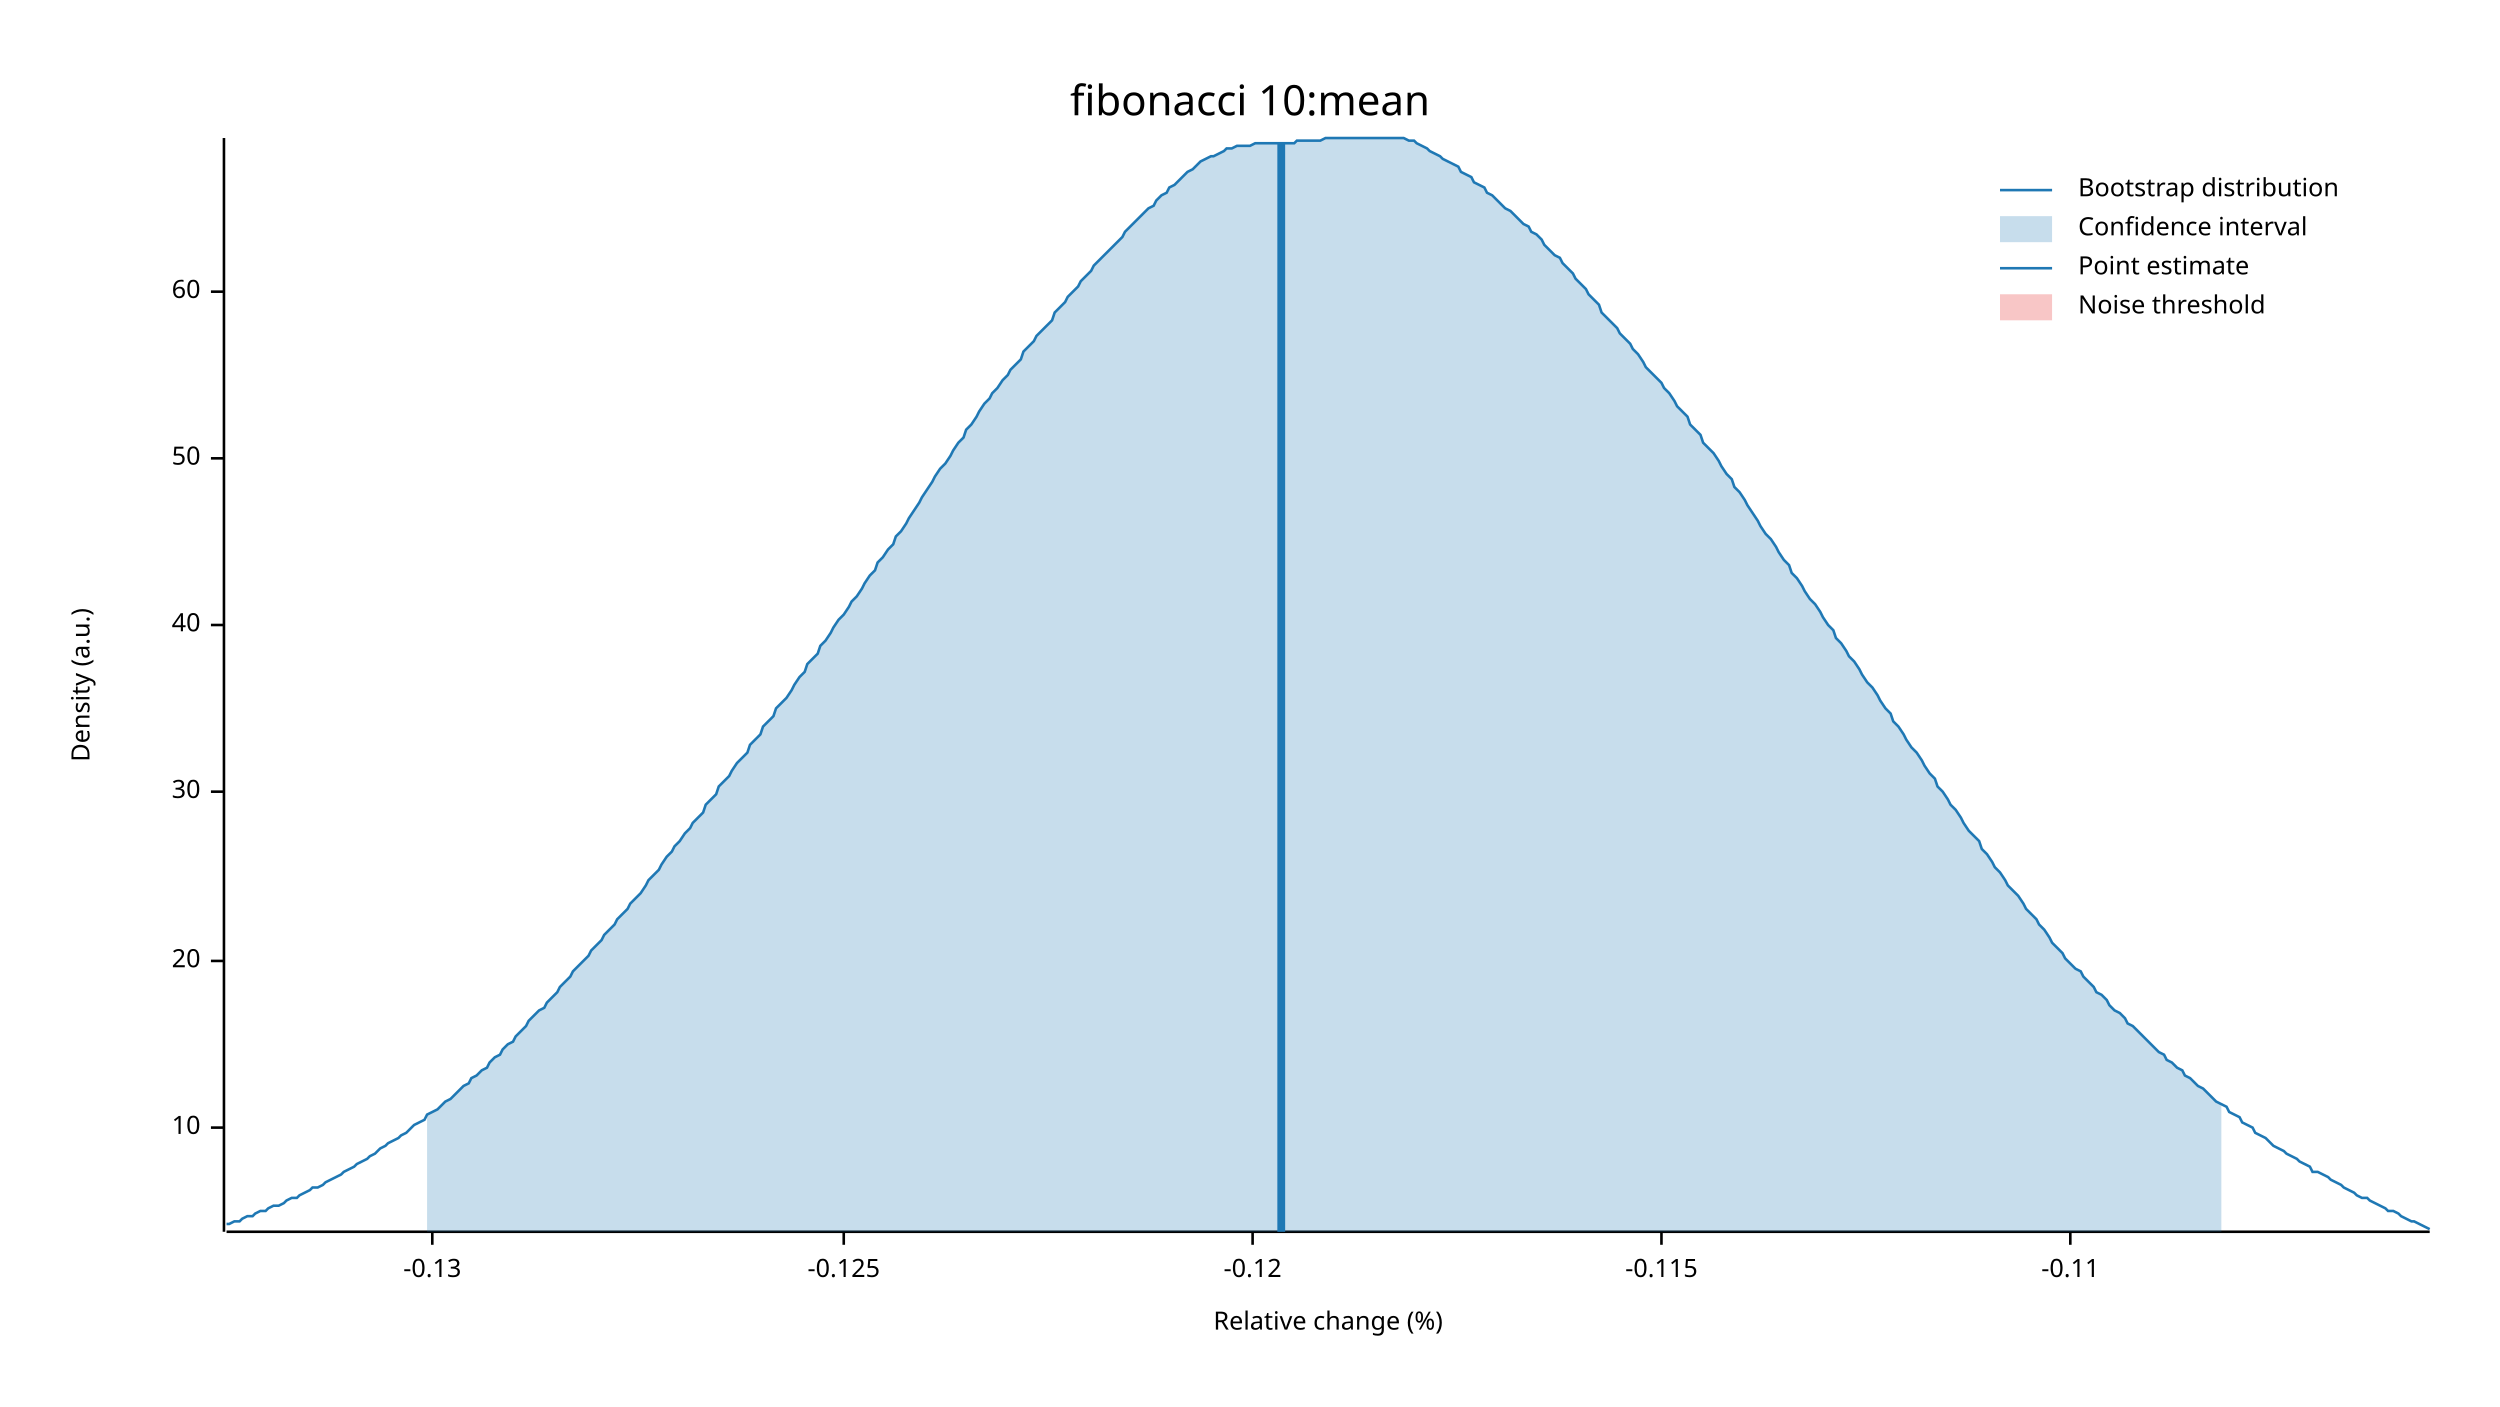
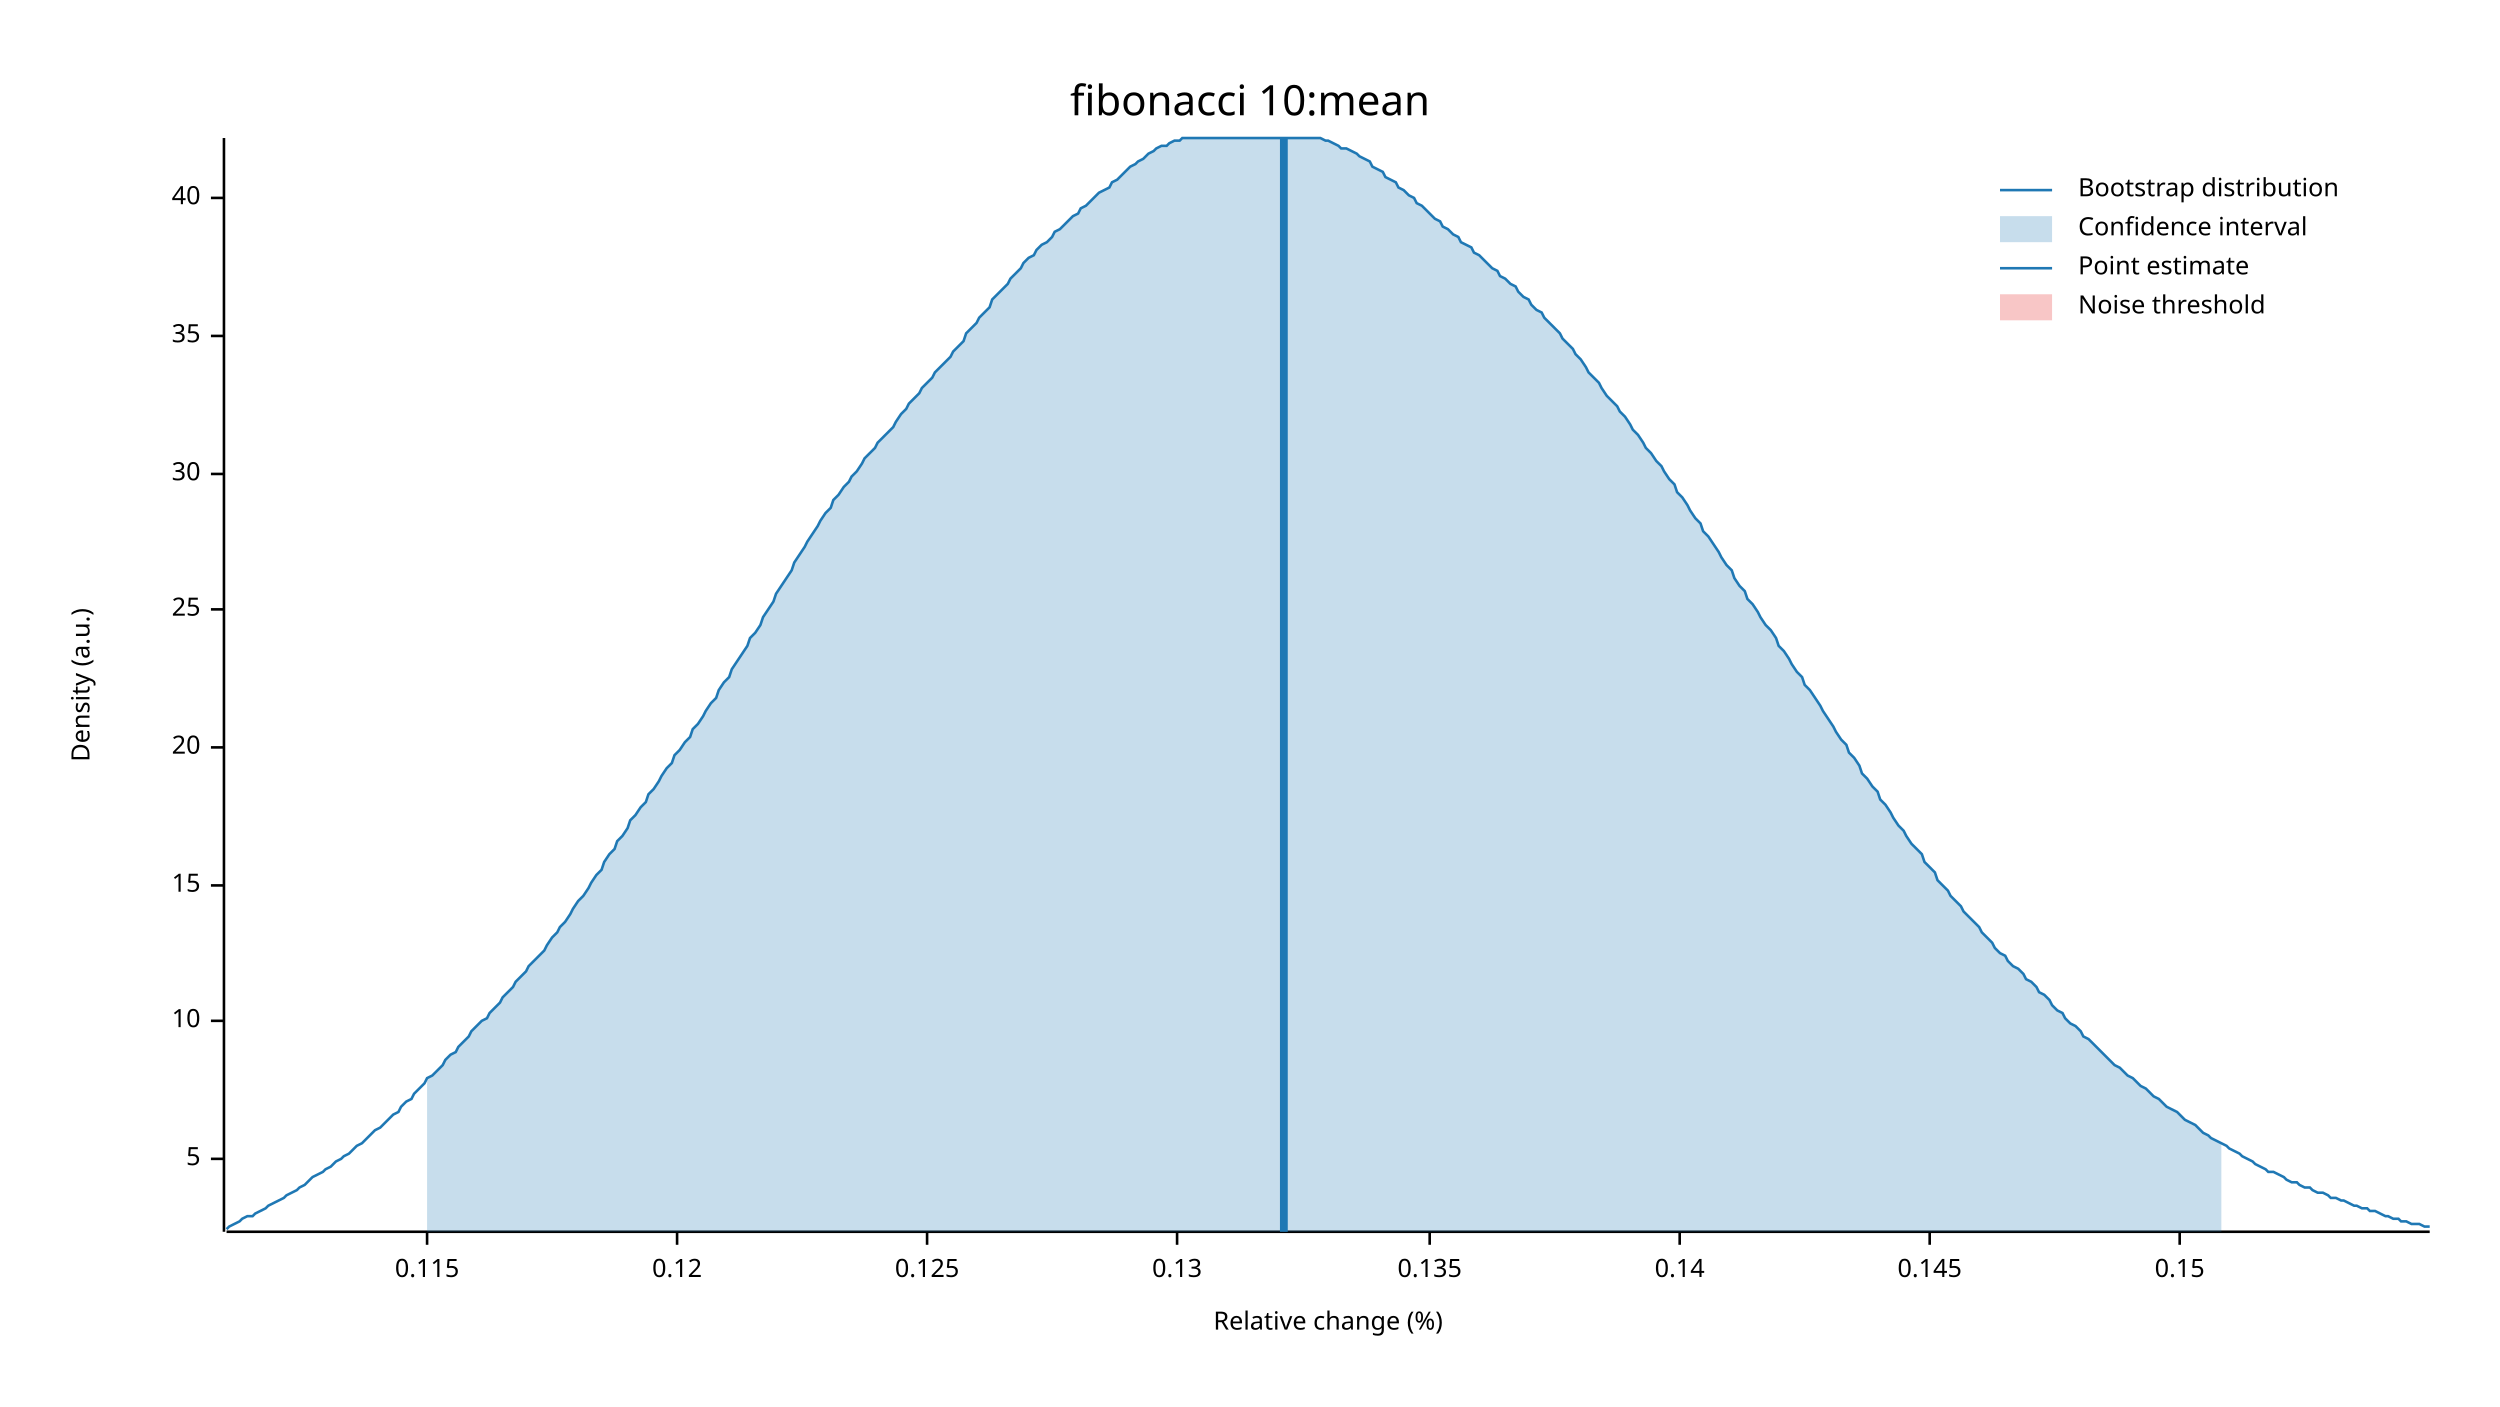
<svg xmlns="http://www.w3.org/2000/svg" width="960" height="540">
  <text x="480" y="32" dy="0.76em" text-anchor="middle" font-family="sans-serif" font-size="16.129" opacity="1" fill="#000000">
fibonacci 10:mean
</text>
  <text x="27" y="263" dy="0.76em" text-anchor="middle" font-family="sans-serif" font-size="9.677" opacity="1" fill="#000000" transform="rotate(270, 27, 263)">
Density (a.u.)
</text>
  <text x="510" y="513" dy="-0.5ex" text-anchor="middle" font-family="sans-serif" font-size="9.677" opacity="1" fill="#000000">
Relative change (%)
</text>
  <polyline fill="none" opacity="1" stroke="#000000" stroke-width="1" points="86,53 86,473 " />
-   <text x="77" y="433" dy="0.5ex" text-anchor="end" font-family="sans-serif" font-size="9.677" opacity="1" fill="#000000">
+   <text x="77" y="445" dy="0.5ex" text-anchor="end" font-family="sans-serif" font-size="9.677" opacity="1" fill="#000000">
+ 5
+ </text>
+   <polyline fill="none" opacity="1" stroke="#000000" stroke-width="1" points="81,445 86,445 " />
+   <text x="77" y="392" dy="0.5ex" text-anchor="end" font-family="sans-serif" font-size="9.677" opacity="1" fill="#000000">
10
</text>
-   <polyline fill="none" opacity="1" stroke="#000000" stroke-width="1" points="81,433 86,433 " />
-   <text x="77" y="369" dy="0.5ex" text-anchor="end" font-family="sans-serif" font-size="9.677" opacity="1" fill="#000000">
+   <polyline fill="none" opacity="1" stroke="#000000" stroke-width="1" points="81,392 86,392 " />
+   <text x="77" y="340" dy="0.5ex" text-anchor="end" font-family="sans-serif" font-size="9.677" opacity="1" fill="#000000">
+ 15
+ </text>
+   <polyline fill="none" opacity="1" stroke="#000000" stroke-width="1" points="81,340 86,340 " />
+   <text x="77" y="287" dy="0.5ex" text-anchor="end" font-family="sans-serif" font-size="9.677" opacity="1" fill="#000000">
20
</text>
-   <polyline fill="none" opacity="1" stroke="#000000" stroke-width="1" points="81,369 86,369 " />
-   <text x="77" y="304" dy="0.5ex" text-anchor="end" font-family="sans-serif" font-size="9.677" opacity="1" fill="#000000">
+   <polyline fill="none" opacity="1" stroke="#000000" stroke-width="1" points="81,287 86,287 " />
+   <text x="77" y="234" dy="0.5ex" text-anchor="end" font-family="sans-serif" font-size="9.677" opacity="1" fill="#000000">
+ 25
+ </text>
+   <polyline fill="none" opacity="1" stroke="#000000" stroke-width="1" points="81,234 86,234 " />
+   <text x="77" y="182" dy="0.5ex" text-anchor="end" font-family="sans-serif" font-size="9.677" opacity="1" fill="#000000">
30
</text>
-   <polyline fill="none" opacity="1" stroke="#000000" stroke-width="1" points="81,304 86,304 " />
-   <text x="77" y="240" dy="0.5ex" text-anchor="end" font-family="sans-serif" font-size="9.677" opacity="1" fill="#000000">
+   <polyline fill="none" opacity="1" stroke="#000000" stroke-width="1" points="81,182 86,182 " />
+   <text x="77" y="129" dy="0.5ex" text-anchor="end" font-family="sans-serif" font-size="9.677" opacity="1" fill="#000000">
+ 35
+ </text>
+   <polyline fill="none" opacity="1" stroke="#000000" stroke-width="1" points="81,129 86,129 " />
+   <text x="77" y="76" dy="0.5ex" text-anchor="end" font-family="sans-serif" font-size="9.677" opacity="1" fill="#000000">
40
</text>
-   <polyline fill="none" opacity="1" stroke="#000000" stroke-width="1" points="81,240 86,240 " />
-   <text x="77" y="176" dy="0.5ex" text-anchor="end" font-family="sans-serif" font-size="9.677" opacity="1" fill="#000000">
- 50
+   <polyline fill="none" opacity="1" stroke="#000000" stroke-width="1" points="81,76 86,76 " />
+   <polyline fill="none" opacity="1" stroke="#000000" stroke-width="1" points="87,473 933,473 " />
+   <text x="164" y="483" dy="0.76em" text-anchor="middle" font-family="sans-serif" font-size="9.677" opacity="1" fill="#000000">
+ 0.115
</text>
-   <polyline fill="none" opacity="1" stroke="#000000" stroke-width="1" points="81,176 86,176 " />
-   <text x="77" y="112" dy="0.5ex" text-anchor="end" font-family="sans-serif" font-size="9.677" opacity="1" fill="#000000">
- 60
+   <polyline fill="none" opacity="1" stroke="#000000" stroke-width="1" points="164,473 164,478 " />
+   <text x="260" y="483" dy="0.76em" text-anchor="middle" font-family="sans-serif" font-size="9.677" opacity="1" fill="#000000">
+ 0.12
</text>
-   <polyline fill="none" opacity="1" stroke="#000000" stroke-width="1" points="81,112 86,112 " />
-   <polyline fill="none" opacity="1" stroke="#000000" stroke-width="1" points="87,473 933,473 " />
-   <text x="166" y="483" dy="0.76em" text-anchor="middle" font-family="sans-serif" font-size="9.677" opacity="1" fill="#000000">
- -0.13
+   <polyline fill="none" opacity="1" stroke="#000000" stroke-width="1" points="260,473 260,478 " />
+   <text x="356" y="483" dy="0.76em" text-anchor="middle" font-family="sans-serif" font-size="9.677" opacity="1" fill="#000000">
+ 0.125
</text>
-   <polyline fill="none" opacity="1" stroke="#000000" stroke-width="1" points="166,473 166,478 " />
-   <text x="324" y="483" dy="0.76em" text-anchor="middle" font-family="sans-serif" font-size="9.677" opacity="1" fill="#000000">
- -0.125
+   <polyline fill="none" opacity="1" stroke="#000000" stroke-width="1" points="356,473 356,478 " />
+   <text x="452" y="483" dy="0.76em" text-anchor="middle" font-family="sans-serif" font-size="9.677" opacity="1" fill="#000000">
+ 0.13
</text>
-   <polyline fill="none" opacity="1" stroke="#000000" stroke-width="1" points="324,473 324,478 " />
-   <text x="481" y="483" dy="0.76em" text-anchor="middle" font-family="sans-serif" font-size="9.677" opacity="1" fill="#000000">
- -0.12
+   <polyline fill="none" opacity="1" stroke="#000000" stroke-width="1" points="452,473 452,478 " />
+   <text x="549" y="483" dy="0.76em" text-anchor="middle" font-family="sans-serif" font-size="9.677" opacity="1" fill="#000000">
+ 0.135
</text>
-   <polyline fill="none" opacity="1" stroke="#000000" stroke-width="1" points="481,473 481,478 " />
-   <text x="638" y="483" dy="0.76em" text-anchor="middle" font-family="sans-serif" font-size="9.677" opacity="1" fill="#000000">
- -0.115
+   <polyline fill="none" opacity="1" stroke="#000000" stroke-width="1" points="549,473 549,478 " />
+   <text x="645" y="483" dy="0.76em" text-anchor="middle" font-family="sans-serif" font-size="9.677" opacity="1" fill="#000000">
+ 0.14
</text>
-   <polyline fill="none" opacity="1" stroke="#000000" stroke-width="1" points="638,473 638,478 " />
-   <text x="795" y="483" dy="0.76em" text-anchor="middle" font-family="sans-serif" font-size="9.677" opacity="1" fill="#000000">
- -0.11
+   <polyline fill="none" opacity="1" stroke="#000000" stroke-width="1" points="645,473 645,478 " />
+   <text x="741" y="483" dy="0.76em" text-anchor="middle" font-family="sans-serif" font-size="9.677" opacity="1" fill="#000000">
+ 0.145
</text>
-   <polyline fill="none" opacity="1" stroke="#000000" stroke-width="1" points="795,473 795,478 " />
-   <polyline fill="none" opacity="1" stroke="#1F78B4" stroke-width="1" points="87,470 88,470 90,469 92,469 93,468 95,467 97,467 98,466 100,465 102,465 103,464 105,463 107,463 109,462 110,461 112,460 114,460 115,459 117,458 119,457 120,456 122,456 124,455 125,454 127,453 129,452 131,451 132,450 134,449 136,448 137,447 139,446 141,445 142,444 144,443 146,441 148,440 149,439 151,438 153,437 154,436 156,435 158,433 159,432 161,431 163,430 164,428 166,427 168,426 170,424 171,423 173,422 175,420 176,419 178,417 180,416 181,414 183,413 185,411 187,410 188,408 190,406 192,405 193,403 195,401 197,400 198,398 200,396 202,394 203,392 205,390 207,388 209,387 210,385 212,383 214,381 215,379 217,377 219,375 220,373 222,371 224,369 226,367 227,365 229,363 231,361 232,359 234,357 236,355 237,353 239,351 241,349 242,347 244,345 246,343 248,340 249,338 251,336 253,334 254,332 256,329 258,327 259,325 261,323 263,320 265,318 266,316 268,314 270,312 271,309 273,307 275,305 276,302 278,300 280,298 281,296 283,293 285,291 287,289 288,286 290,284 292,282 293,279 295,277 297,275 298,272 300,270 302,268 304,265 305,263 307,260 309,258 310,255 312,253 314,251 315,248 317,246 319,243 320,241 322,238 324,236 326,233 327,231 329,229 331,226 332,224 334,221 336,219 337,216 339,214 341,211 343,209 344,206 346,204 348,201 349,199 351,196 353,193 354,191 356,188 358,185 359,183 361,180 363,178 365,175 366,173 368,170 370,168 371,165 373,163 375,160 376,158 378,155 380,153 381,151 383,149 385,146 387,144 388,142 390,140 392,138 393,135 395,133 397,131 398,129 400,127 402,125 404,123 405,120 407,118 409,116 410,114 412,112 414,110 415,108 417,106 419,104 420,102 422,100 424,98 426,96 427,95 429,93 431,91 432,89 434,87 436,85 437,84 439,82 441,80 443,79 444,77 446,75 448,74 449,72 451,71 453,69 454,68 456,66 458,65 459,64 461,62 463,61 465,60 466,60 468,59 470,58 471,57 473,57 475,56 476,56 478,56 480,56 482,55 483,55 485,55 487,55 488,55 490,55 492,55 493,55 495,55 497,55 498,54 500,54 502,54 504,54 505,54 507,54 509,53 510,53 512,53 514,53 515,53 517,53 519,53 521,53 522,53 524,53 526,53 527,53 529,53 531,53 532,53 534,53 536,53 537,53 539,53 541,54 543,54 544,55 546,56 548,57 549,58 551,59 553,60 554,61 556,62 558,63 560,64 561,66 563,67 565,68 566,70 568,71 570,72 571,74 573,75 575,77 576,78 578,80 580,81 582,83 583,84 585,86 587,87 588,89 590,90 592,92 593,94 595,96 597,98 599,99 600,101 602,103 604,105 605,107 607,109 609,111 610,113 612,115 614,117 615,120 617,122 619,124 621,126 622,128 624,130 626,132 627,134 629,136 631,139 632,141 634,143 636,145 638,147 639,149 641,151 643,154 644,156 646,158 648,160 649,163 651,165 653,167 654,170 656,172 658,174 660,177 661,179 663,182 665,184 666,187 668,189 670,192 671,194 673,197 675,200 676,202 678,205 680,207 682,210 683,212 685,215 687,217 688,220 690,222 692,225 693,227 695,230 697,232 699,235 700,237 702,240 704,242 705,245 707,247 709,250 710,252 712,254 714,257 715,259 717,262 719,264 721,267 722,269 724,272 726,274 727,277 729,279 731,282 732,284 734,287 736,289 738,292 739,294 741,297 743,299 744,302 746,304 748,307 749,309 751,311 753,314 754,316 756,319 758,321 760,323 761,326 763,328 765,331 766,333 768,335 770,338 771,340 773,342 775,344 777,347 778,349 780,351 782,353 783,355 785,357 787,360 788,362 790,364 792,366 793,368 795,370 797,372 799,373 800,375 802,377 804,379 805,381 807,382 809,384 810,386 812,388 814,389 816,391 817,393 819,394 821,396 822,397 824,399 826,401 827,402 829,404 831,405 832,407 834,408 836,410 838,411 839,413 841,414 843,416 844,417 846,418 848,420 849,421 851,423 853,424 855,425 856,427 858,428 860,429 861,431 863,432 865,433 866,435 868,436 870,437 871,438 873,440 875,441 877,442 878,443 880,444 882,445 883,446 885,447 887,448 888,450 890,450 892,451 894,452 895,453 897,454 899,455 900,456 902,457 904,458 905,459 907,460 909,460 910,461 912,462 914,463 916,464 917,465 919,465 921,466 922,467 924,468 926,469 927,469 929,470 931,471 933,472 " />
-   <polygon opacity="0.25" fill="#1F78B4" points="164,428 166,427 168,426 170,424 171,423 173,422 175,420 176,419 178,417 180,416 181,414 183,413 185,411 187,410 188,408 190,406 192,405 193,403 195,401 197,400 198,398 200,396 202,394 203,392 205,390 207,388 209,387 210,385 212,383 214,381 215,379 217,377 219,375 220,373 222,371 224,369 226,367 227,365 229,363 231,361 232,359 234,357 236,355 237,353 239,351 241,349 242,347 244,345 246,343 248,340 249,338 251,336 253,334 254,332 256,329 258,327 259,325 261,323 263,320 265,318 266,316 268,314 270,312 271,309 273,307 275,305 276,302 278,300 280,298 281,296 283,293 285,291 287,289 288,286 290,284 292,282 293,279 295,277 297,275 298,272 300,270 302,268 304,265 305,263 307,260 309,258 310,255 312,253 314,251 315,248 317,246 319,243 320,241 322,238 324,236 326,233 327,231 329,229 331,226 332,224 334,221 336,219 337,216 339,214 341,211 343,209 344,206 346,204 348,201 349,199 351,196 353,193 354,191 356,188 358,185 359,183 361,180 363,178 365,175 366,173 368,170 370,168 371,165 373,163 375,160 376,158 378,155 380,153 381,151 383,149 385,146 387,144 388,142 390,140 392,138 393,135 395,133 397,131 398,129 400,127 402,125 404,123 405,120 407,118 409,116 410,114 412,112 414,110 415,108 417,106 419,104 420,102 422,100 424,98 426,96 427,95 429,93 431,91 432,89 434,87 436,85 437,84 439,82 441,80 443,79 444,77 446,75 448,74 449,72 451,71 453,69 454,68 456,66 458,65 459,64 461,62 463,61 465,60 466,60 468,59 470,58 471,57 473,57 475,56 476,56 478,56 480,56 482,55 483,55 485,55 487,55 488,55 490,55 492,55 493,55 495,55 497,55 498,54 500,54 502,54 504,54 505,54 507,54 509,53 510,53 512,53 514,53 515,53 517,53 519,53 521,53 522,53 524,53 526,53 527,53 529,53 531,53 532,53 534,53 536,53 537,53 539,53 541,54 543,54 544,55 546,56 548,57 549,58 551,59 553,60 554,61 556,62 558,63 560,64 561,66 563,67 565,68 566,70 568,71 570,72 571,74 573,75 575,77 576,78 578,80 580,81 582,83 583,84 585,86 587,87 588,89 590,90 592,92 593,94 595,96 597,98 599,99 600,101 602,103 604,105 605,107 607,109 609,111 610,113 612,115 614,117 615,120 617,122 619,124 621,126 622,128 624,130 626,132 627,134 629,136 631,139 632,141 634,143 636,145 638,147 639,149 641,151 643,154 644,156 646,158 648,160 649,163 651,165 653,167 654,170 656,172 658,174 660,177 661,179 663,182 665,184 666,187 668,189 670,192 671,194 673,197 675,200 676,202 678,205 680,207 682,210 683,212 685,215 687,217 688,220 690,222 692,225 693,227 695,230 697,232 699,235 700,237 702,240 704,242 705,245 707,247 709,250 710,252 712,254 714,257 715,259 717,262 719,264 721,267 722,269 724,272 726,274 727,277 729,279 731,282 732,284 734,287 736,289 738,292 739,294 741,297 743,299 744,302 746,304 748,307 749,309 751,311 753,314 754,316 756,319 758,321 760,323 761,326 763,328 765,331 766,333 768,335 770,338 771,340 773,342 775,344 777,347 778,349 780,351 782,353 783,355 785,357 787,360 788,362 790,364 792,366 793,368 795,370 797,372 799,373 800,375 802,377 804,379 805,381 807,382 809,384 810,386 812,388 814,389 816,391 817,393 819,394 821,396 822,397 824,399 826,401 827,402 829,404 831,405 832,407 834,408 836,410 838,411 839,413 841,414 843,416 844,417 846,418 848,420 849,421 851,423 853,424 853,473 164,473 " />
-   <polyline fill="none" opacity="1" stroke="#1F78B4" stroke-width="3" points="492,473 492,55 " />
+   <polyline fill="none" opacity="1" stroke="#000000" stroke-width="1" points="741,473 741,478 " />
+   <text x="837" y="483" dy="0.76em" text-anchor="middle" font-family="sans-serif" font-size="9.677" opacity="1" fill="#000000">
+ 0.15
+ </text>
+   <polyline fill="none" opacity="1" stroke="#000000" stroke-width="1" points="837,473 837,478 " />
+   <polyline fill="none" opacity="1" stroke="#1F78B4" stroke-width="1" points="87,472 88,471 90,470 92,469 93,468 95,467 97,467 98,466 100,465 102,464 103,463 105,462 107,461 109,460 110,459 112,458 114,457 115,456 117,455 119,453 120,452 122,451 124,450 125,449 127,448 129,446 131,445 132,444 134,443 136,441 137,440 139,439 141,437 142,436 144,434 146,433 148,431 149,430 151,428 153,427 154,425 156,423 158,422 159,420 161,418 163,416 164,414 166,413 168,411 170,409 171,407 173,405 175,404 176,402 178,400 180,398 181,396 183,394 185,392 187,391 188,389 190,387 192,385 193,383 195,381 197,379 198,377 200,375 202,373 203,371 205,369 207,367 209,365 210,363 212,360 214,358 215,356 217,354 219,351 220,349 222,346 224,344 226,341 227,339 229,336 231,334 232,331 234,328 236,326 237,323 239,321 241,318 242,315 244,313 246,310 248,308 249,305 251,303 253,300 254,298 256,295 258,293 259,290 261,288 263,285 265,283 266,280 268,278 270,275 271,273 273,270 275,268 276,265 278,262 280,260 281,257 283,254 285,251 287,248 288,245 290,243 292,240 293,237 295,234 297,231 298,228 300,225 302,222 304,219 305,216 307,213 309,210 310,208 312,205 314,202 315,200 317,197 319,195 320,192 322,190 324,187 326,185 327,183 329,181 331,178 332,176 334,174 336,172 337,170 339,168 341,166 343,164 344,162 346,159 348,157 349,155 351,153 353,151 354,149 356,147 358,145 359,143 361,141 363,139 365,137 366,135 368,133 370,131 371,128 373,126 375,124 376,122 378,120 380,118 381,115 383,113 385,111 387,109 388,107 390,105 392,103 393,101 395,99 397,98 398,96 400,94 402,93 404,91 405,89 407,88 409,86 410,85 412,83 414,82 415,80 417,79 419,77 420,76 422,74 424,73 426,72 427,70 429,69 431,67 432,66 434,64 436,63 437,62 439,61 441,59 443,58 444,57 446,56 448,56 449,55 451,54 453,54 454,53 456,53 458,53 459,53 461,53 463,53 465,53 466,53 468,53 470,53 471,53 473,53 475,53 476,53 478,53 480,53 482,53 483,53 485,53 487,53 488,53 490,53 492,53 493,53 495,53 497,53 498,53 500,53 502,53 504,53 505,53 507,53 509,54 510,54 512,55 514,56 515,57 517,57 519,58 521,59 522,60 524,61 526,62 527,64 529,65 531,66 532,68 534,69 536,70 537,72 539,73 541,75 543,76 544,78 546,79 548,81 549,82 551,84 553,85 554,87 556,88 558,90 560,91 561,93 563,94 565,95 566,97 568,98 570,100 571,101 573,103 575,104 576,106 578,107 580,109 582,110 583,112 585,114 587,115 588,117 590,119 592,120 593,122 595,124 597,126 599,128 600,130 602,132 604,134 605,136 607,138 609,141 610,143 612,145 614,147 615,149 617,152 619,154 621,156 622,158 624,160 626,163 627,165 629,167 631,170 632,172 634,174 636,177 638,179 639,181 641,184 643,186 644,189 646,191 648,194 649,196 651,199 653,201 654,204 656,206 658,209 660,212 661,214 663,217 665,219 666,222 668,225 670,227 671,230 673,232 675,235 676,237 678,240 680,242 682,245 683,248 685,250 687,253 688,255 690,258 692,260 693,263 695,265 697,268 699,271 700,273 702,276 704,279 705,281 707,284 709,286 710,289 712,291 714,294 715,297 717,299 719,302 721,304 722,307 724,309 726,312 727,314 729,317 731,319 732,321 734,324 736,326 738,328 739,331 741,333 743,335 744,338 746,340 748,342 749,344 751,346 753,348 754,350 756,352 758,354 760,356 761,358 763,360 765,362 766,364 768,366 770,367 771,369 773,371 775,372 777,374 778,376 780,377 782,379 783,381 785,382 787,384 788,386 790,388 792,389 793,391 795,393 797,394 799,396 800,398 802,399 804,401 805,402 807,404 809,406 810,407 812,409 814,410 816,412 817,413 819,414 821,416 822,417 824,418 826,420 827,421 829,422 831,424 832,425 834,426 836,427 838,429 839,430 841,431 843,432 844,433 846,435 848,436 849,437 851,438 853,439 855,440 856,441 858,442 860,443 861,444 863,445 865,446 866,447 868,448 870,449 871,450 873,450 875,451 877,452 878,453 880,454 882,454 883,455 885,456 887,456 888,457 890,458 892,458 894,459 895,460 897,460 899,461 900,461 902,462 904,463 905,463 907,464 909,464 910,465 912,465 914,466 916,467 917,467 919,468 921,468 922,469 924,469 926,470 927,470 929,470 931,471 933,471 " />
+   <polygon opacity="0.25" fill="#1F78B4" points="164,414 166,413 168,411 170,409 171,407 173,405 175,404 176,402 178,400 180,398 181,396 183,394 185,392 187,391 188,389 190,387 192,385 193,383 195,381 197,379 198,377 200,375 202,373 203,371 205,369 207,367 209,365 210,363 212,360 214,358 215,356 217,354 219,351 220,349 222,346 224,344 226,341 227,339 229,336 231,334 232,331 234,328 236,326 237,323 239,321 241,318 242,315 244,313 246,310 248,308 249,305 251,303 253,300 254,298 256,295 258,293 259,290 261,288 263,285 265,283 266,280 268,278 270,275 271,273 273,270 275,268 276,265 278,262 280,260 281,257 283,254 285,251 287,248 288,245 290,243 292,240 293,237 295,234 297,231 298,228 300,225 302,222 304,219 305,216 307,213 309,210 310,208 312,205 314,202 315,200 317,197 319,195 320,192 322,190 324,187 326,185 327,183 329,181 331,178 332,176 334,174 336,172 337,170 339,168 341,166 343,164 344,162 346,159 348,157 349,155 351,153 353,151 354,149 356,147 358,145 359,143 361,141 363,139 365,137 366,135 368,133 370,131 371,128 373,126 375,124 376,122 378,120 380,118 381,115 383,113 385,111 387,109 388,107 390,105 392,103 393,101 395,99 397,98 398,96 400,94 402,93 404,91 405,89 407,88 409,86 410,85 412,83 414,82 415,80 417,79 419,77 420,76 422,74 424,73 426,72 427,70 429,69 431,67 432,66 434,64 436,63 437,62 439,61 441,59 443,58 444,57 446,56 448,56 449,55 451,54 453,54 454,53 456,53 458,53 459,53 461,53 463,53 465,53 466,53 468,53 470,53 471,53 473,53 475,53 476,53 478,53 480,53 482,53 483,53 485,53 487,53 488,53 490,53 492,53 493,53 495,53 497,53 498,53 500,53 502,53 504,53 505,53 507,53 509,54 510,54 512,55 514,56 515,57 517,57 519,58 521,59 522,60 524,61 526,62 527,64 529,65 531,66 532,68 534,69 536,70 537,72 539,73 541,75 543,76 544,78 546,79 548,81 549,82 551,84 553,85 554,87 556,88 558,90 560,91 561,93 563,94 565,95 566,97 568,98 570,100 571,101 573,103 575,104 576,106 578,107 580,109 582,110 583,112 585,114 587,115 588,117 590,119 592,120 593,122 595,124 597,126 599,128 600,130 602,132 604,134 605,136 607,138 609,141 610,143 612,145 614,147 615,149 617,152 619,154 621,156 622,158 624,160 626,163 627,165 629,167 631,170 632,172 634,174 636,177 638,179 639,181 641,184 643,186 644,189 646,191 648,194 649,196 651,199 653,201 654,204 656,206 658,209 660,212 661,214 663,217 665,219 666,222 668,225 670,227 671,230 673,232 675,235 676,237 678,240 680,242 682,245 683,248 685,250 687,253 688,255 690,258 692,260 693,263 695,265 697,268 699,271 700,273 702,276 704,279 705,281 707,284 709,286 710,289 712,291 714,294 715,297 717,299 719,302 721,304 722,307 724,309 726,312 727,314 729,317 731,319 732,321 734,324 736,326 738,328 739,331 741,333 743,335 744,338 746,340 748,342 749,344 751,346 753,348 754,350 756,352 758,354 760,356 761,358 763,360 765,362 766,364 768,366 770,367 771,369 773,371 775,372 777,374 778,376 780,377 782,379 783,381 785,382 787,384 788,386 790,388 792,389 793,391 795,393 797,394 799,396 800,398 802,399 804,401 805,402 807,404 809,406 810,407 812,409 814,410 816,412 817,413 819,414 821,416 822,417 824,418 826,420 827,421 829,422 831,424 832,425 834,426 836,427 838,429 839,430 841,431 843,432 844,433 846,435 848,436 849,437 851,438 853,439 853,473 164,473 " />
+   <polyline fill="none" opacity="1" stroke="#1F78B4" stroke-width="3" points="493,473 493,53 " />
  <rect x="510" y="53" width="0" height="419" opacity="0.1" fill="#E31A1C" stroke="none" />
  <text x="798" y="68" dy="0.76em" text-anchor="start" font-family="sans-serif" font-size="9.677" opacity="1" fill="#000000">
Bootstrap distribution
</text>
  <text x="798" y="83" dy="0.76em" text-anchor="start" font-family="sans-serif" font-size="9.677" opacity="1" fill="#000000">
Confidence interval
</text>
  <text x="798" y="98" dy="0.76em" text-anchor="start" font-family="sans-serif" font-size="9.677" opacity="1" fill="#000000">
Point estimate
</text>
  <text x="798" y="113" dy="0.76em" text-anchor="start" font-family="sans-serif" font-size="9.677" opacity="1" fill="#000000">
Noise threshold
</text>
  <polyline fill="none" opacity="1" stroke="#1F78B4" stroke-width="1" points="768,73 788,73 " />
  <rect x="768" y="83" width="20" height="10" opacity="0.25" fill="#1F78B4" stroke="none" />
  <polyline fill="none" opacity="1" stroke="#1F78B4" stroke-width="1" points="768,103 788,103 " />
  <rect x="768" y="113" width="20" height="10" opacity="0.25" fill="#E31A1C" stroke="none" />
</svg>
